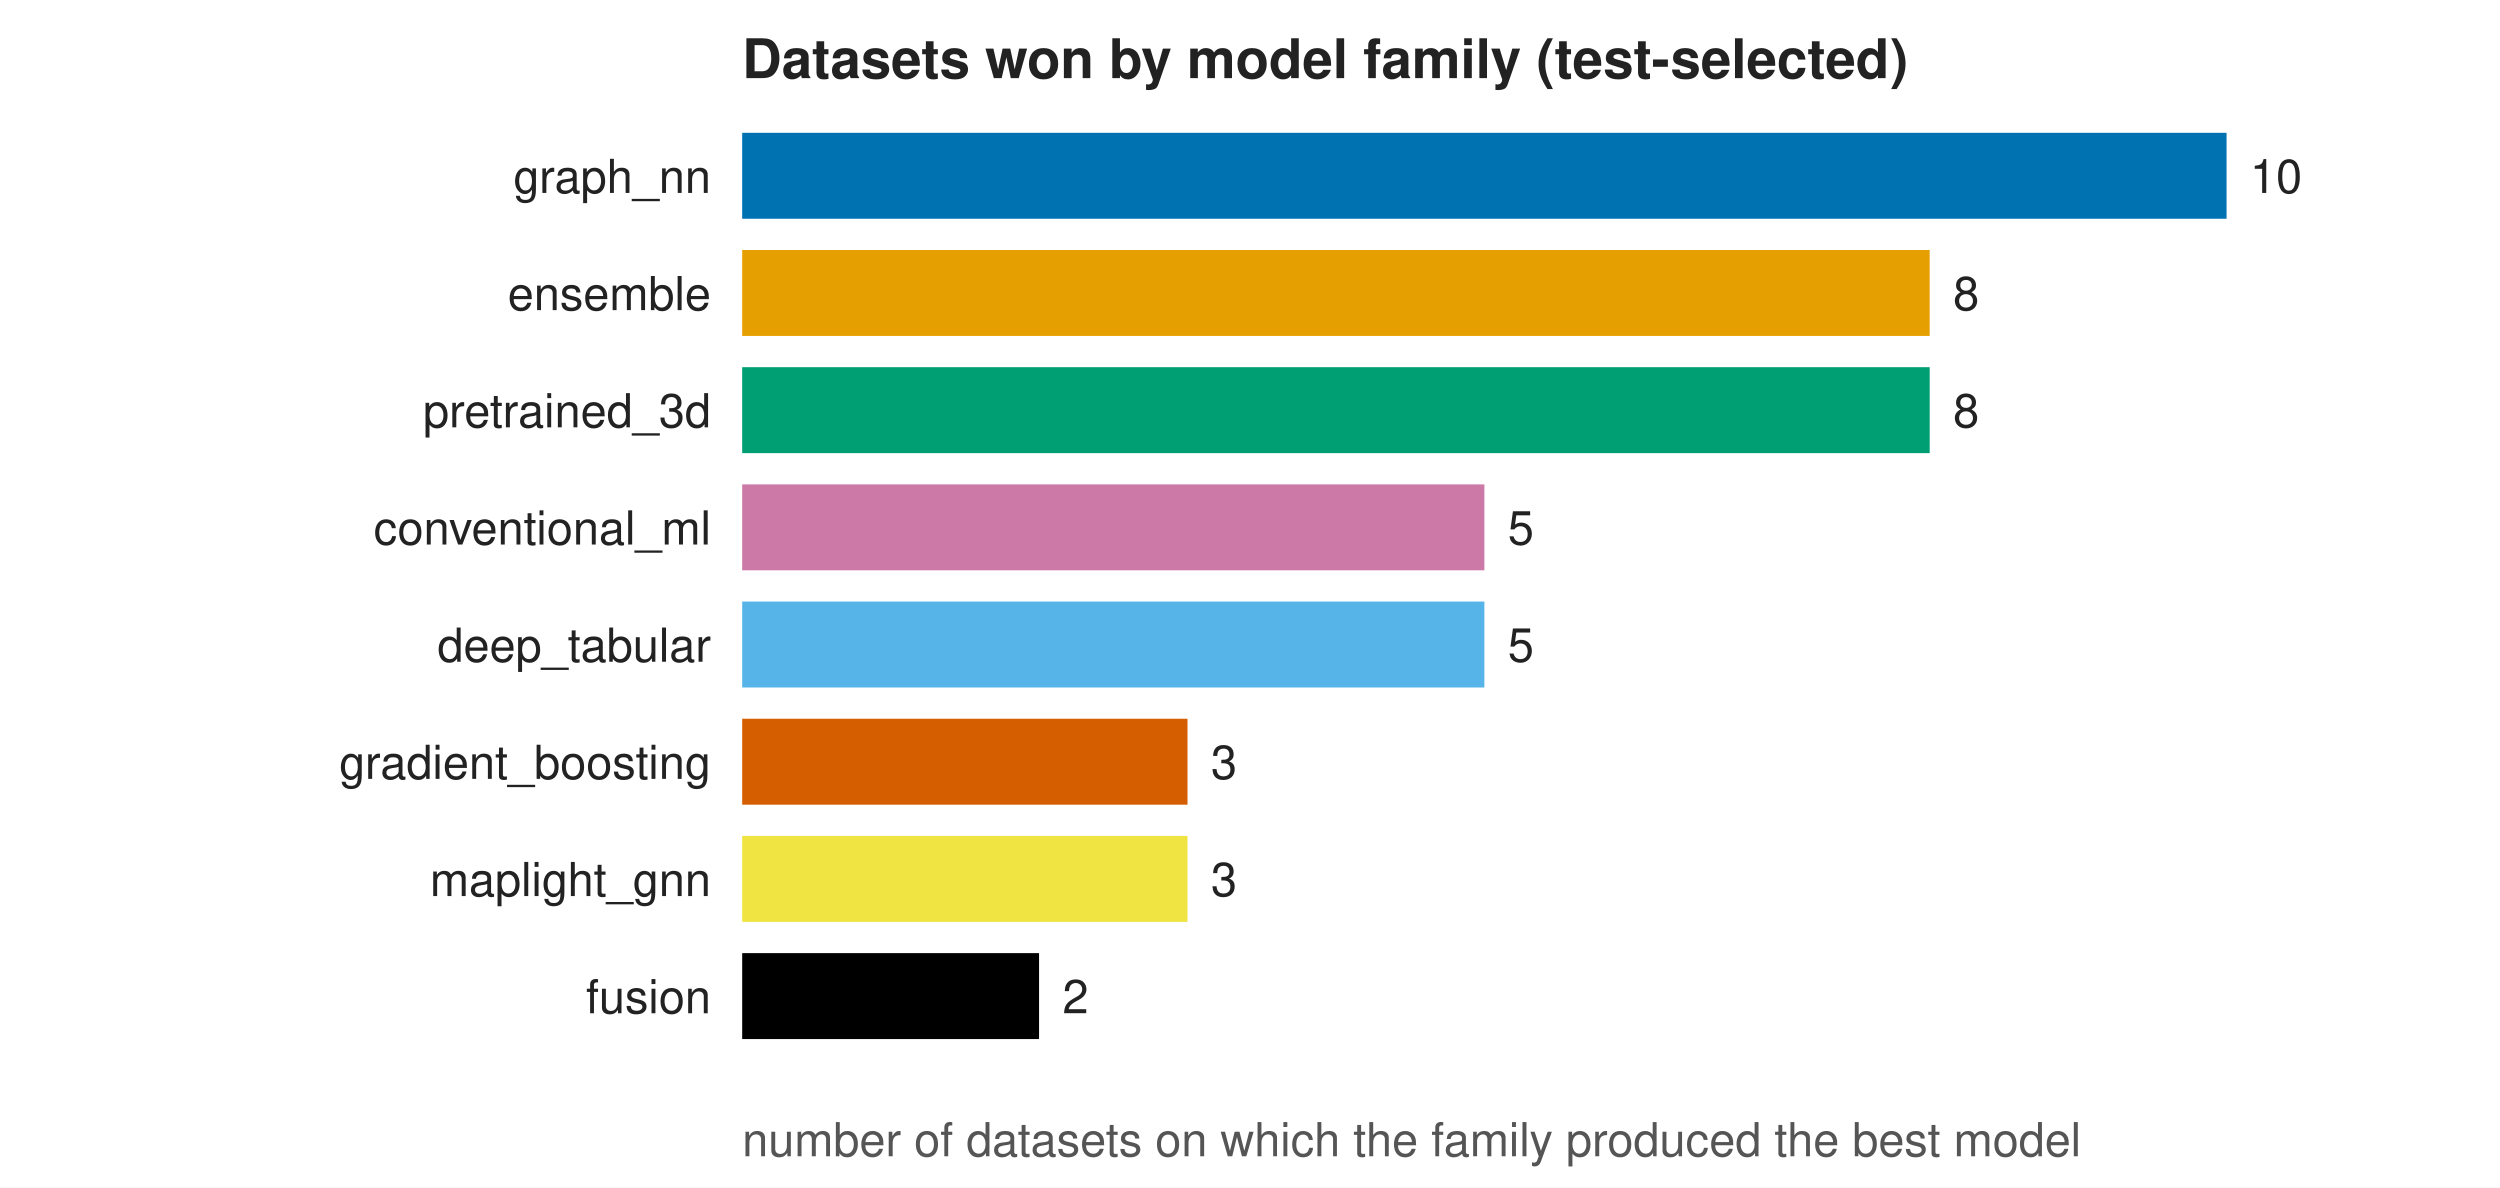
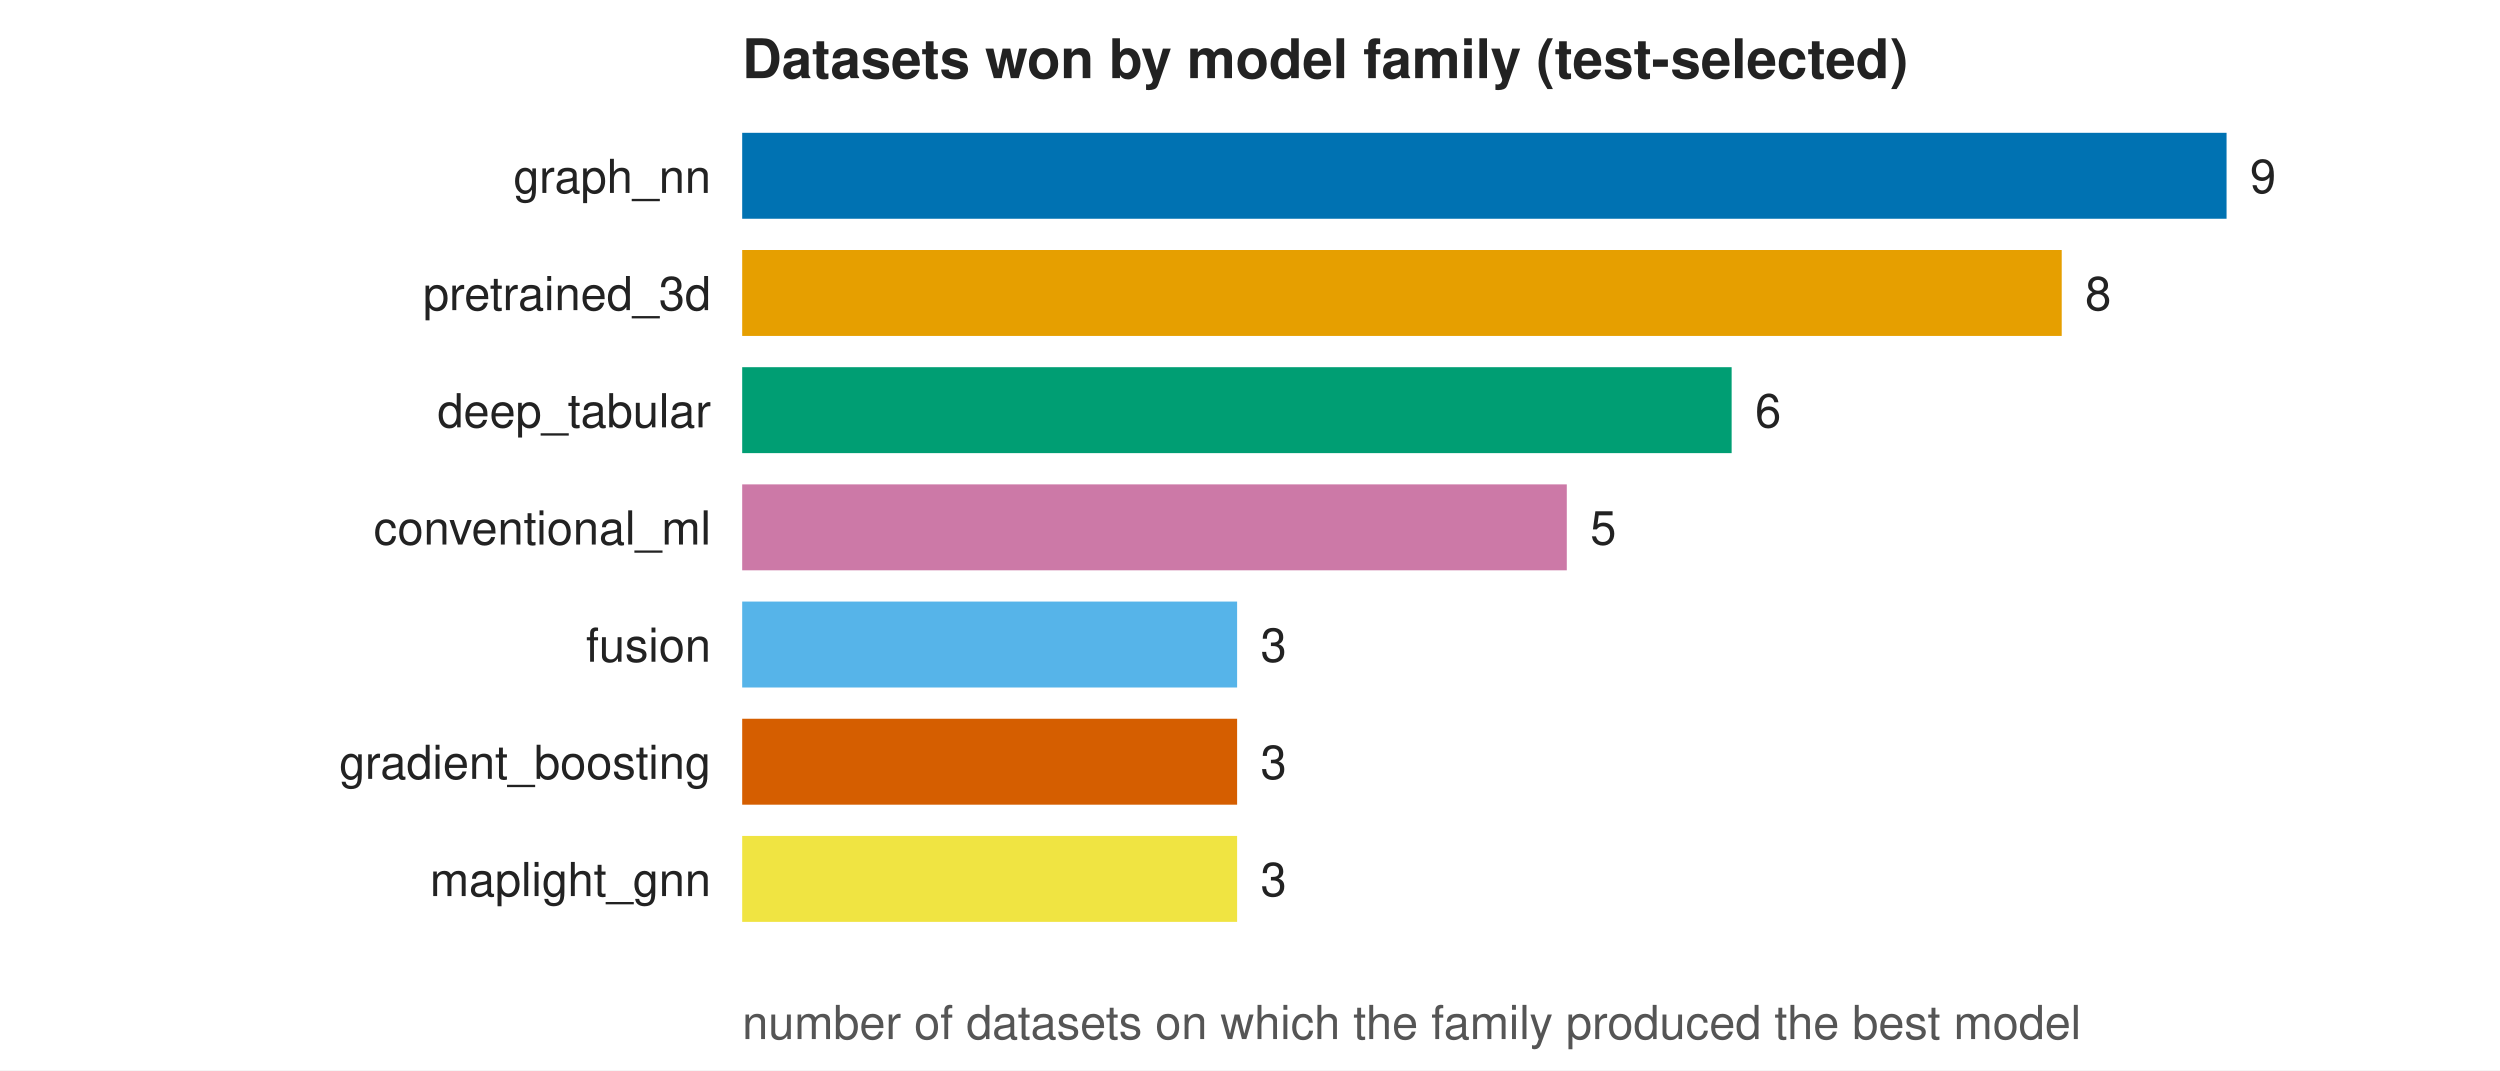
- <svg xmlns="http://www.w3.org/2000/svg" role="img" viewBox="0 0 640 304" width="640" height="304" font-family="Helvetica, Arial, sans-serif" font-size="12">
-   <rect x="0" y="0" width="640" height="304" fill="#ffffff" />
+ <svg xmlns="http://www.w3.org/2000/svg" role="img" viewBox="0 0 640 274" width="640" height="274" font-family="Helvetica, Arial, sans-serif" font-size="12">
+   <rect x="0" y="0" width="640" height="274" fill="#ffffff" />
  <text x="190" y="20" font-size="14" font-weight="bold" fill="#222">Datasets won by model family (test-selected)</text>
  <text x="182" y="49.4" text-anchor="end" fill="#222">graph_nn</text>
  <rect x="190" y="34" width="380.0" height="22" fill="#0072B2" />
-   <text x="576.0" y="49.4" fill="#222">10</text>
-   <text x="182" y="79.4" text-anchor="end" fill="#222">ensemble</text>
-   <rect x="190" y="64" width="304.0" height="22" fill="#E69F00" />
-   <text x="500.0" y="79.4" fill="#222">8</text>
-   <text x="182" y="109.4" text-anchor="end" fill="#222">pretrained_3d</text>
-   <rect x="190" y="94" width="304.0" height="22" fill="#009E73" />
-   <text x="500.0" y="109.4" fill="#222">8</text>
+   <text x="576.0" y="49.4" fill="#222">9</text>
+   <text x="182" y="79.4" text-anchor="end" fill="#222">pretrained_3d</text>
+   <rect x="190" y="64" width="337.8" height="22" fill="#E69F00" />
+   <text x="533.8" y="79.4" fill="#222">8</text>
+   <text x="182" y="109.4" text-anchor="end" fill="#222">deep_tabular</text>
+   <rect x="190" y="94" width="253.3" height="22" fill="#009E73" />
+   <text x="449.3" y="109.4" fill="#222">6</text>
  <text x="182" y="139.4" text-anchor="end" fill="#222">conventional_ml</text>
-   <rect x="190" y="124" width="190.0" height="22" fill="#CC79A7" />
-   <text x="386.0" y="139.4" fill="#222">5</text>
-   <text x="182" y="169.4" text-anchor="end" fill="#222">deep_tabular</text>
-   <rect x="190" y="154" width="190.0" height="22" fill="#56B4E9" />
-   <text x="386.0" y="169.4" fill="#222">5</text>
+   <rect x="190" y="124" width="211.1" height="22" fill="#CC79A7" />
+   <text x="407.1" y="139.4" fill="#222">5</text>
+   <text x="182" y="169.4" text-anchor="end" fill="#222">fusion</text>
+   <rect x="190" y="154" width="126.7" height="22" fill="#56B4E9" />
+   <text x="322.7" y="169.4" fill="#222">3</text>
  <text x="182" y="199.4" text-anchor="end" fill="#222">gradient_boosting</text>
-   <rect x="190" y="184" width="114.0" height="22" fill="#D55E00" />
-   <text x="310.0" y="199.4" fill="#222">3</text>
+   <rect x="190" y="184" width="126.7" height="22" fill="#D55E00" />
+   <text x="322.7" y="199.4" fill="#222">3</text>
  <text x="182" y="229.4" text-anchor="end" fill="#222">maplight_gnn</text>
-   <rect x="190" y="214" width="114.0" height="22" fill="#F0E442" />
-   <text x="310.0" y="229.4" fill="#222">3</text>
-   <text x="182" y="259.4" text-anchor="end" fill="#222">fusion</text>
-   <rect x="190" y="244" width="76.0" height="22" fill="#000000" />
-   <text x="272.0" y="259.4" fill="#222">2</text>
-   <text x="190" y="296" fill="#555">number of datasets on which the family produced the best model</text>
+   <rect x="190" y="214" width="126.7" height="22" fill="#F0E442" />
+   <text x="322.7" y="229.4" fill="#222">3</text>
+   <text x="190" y="266" fill="#555">number of datasets on which the family produced the best model</text>
</svg>
